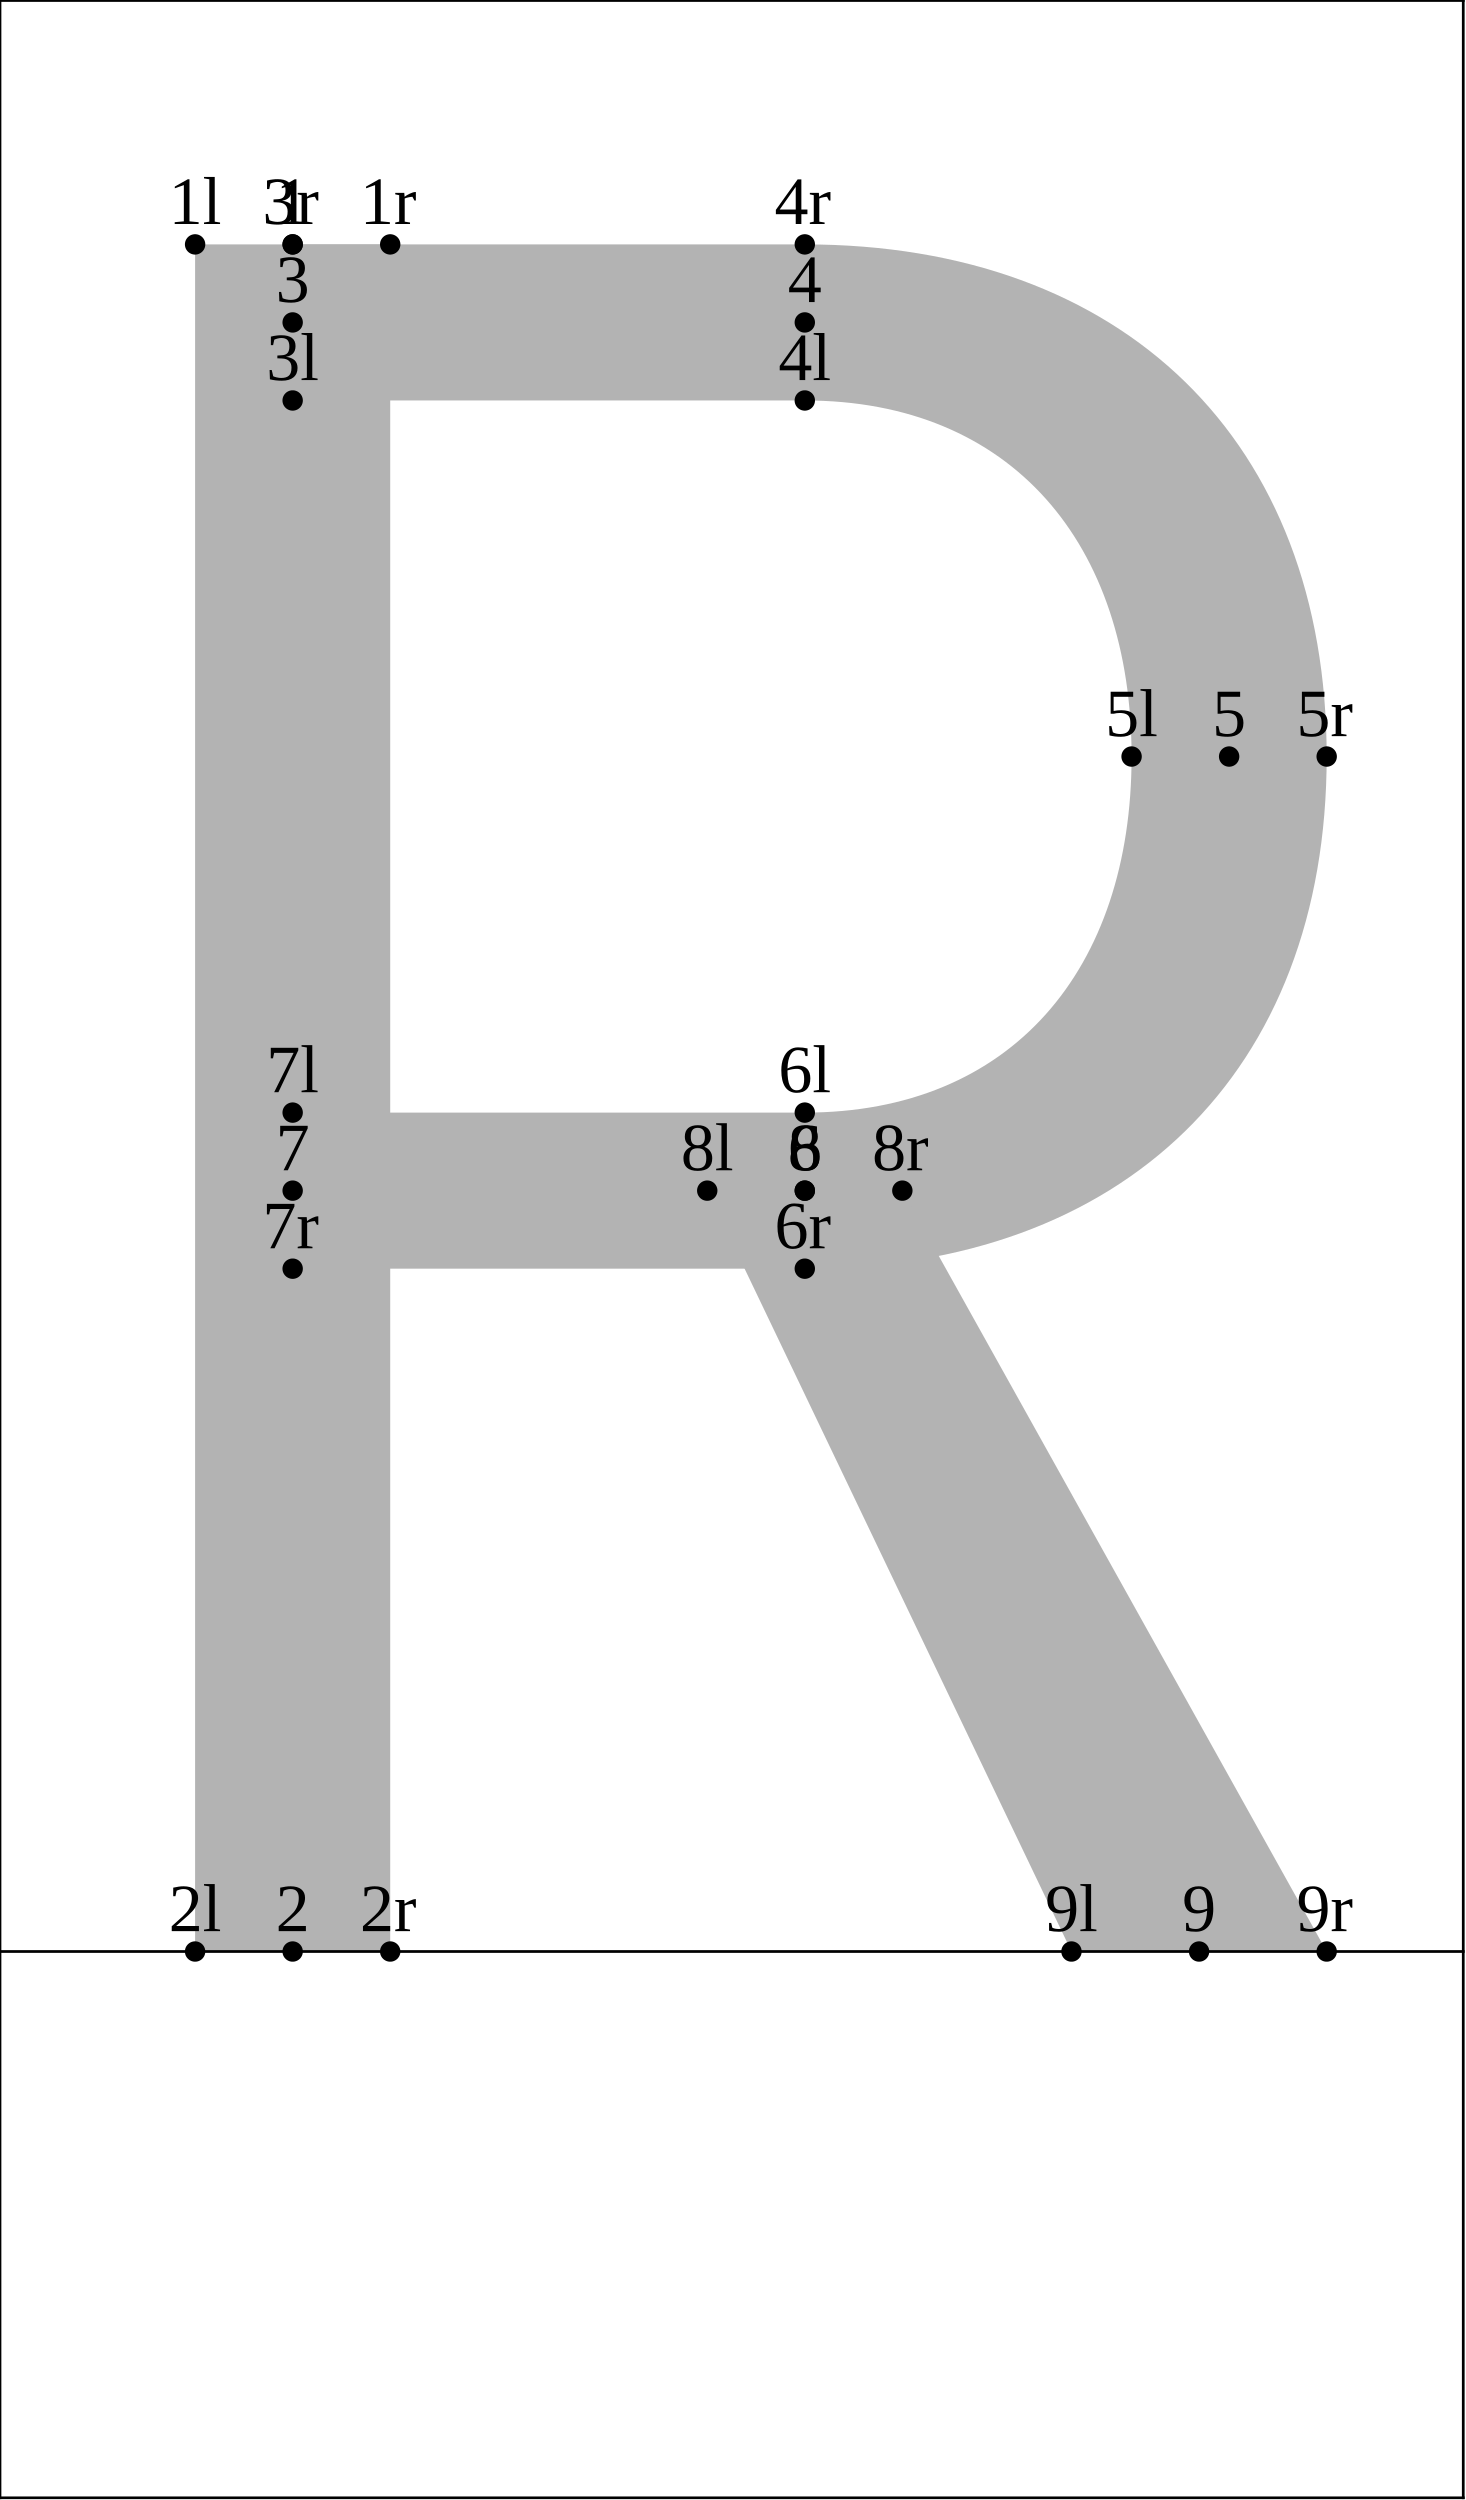
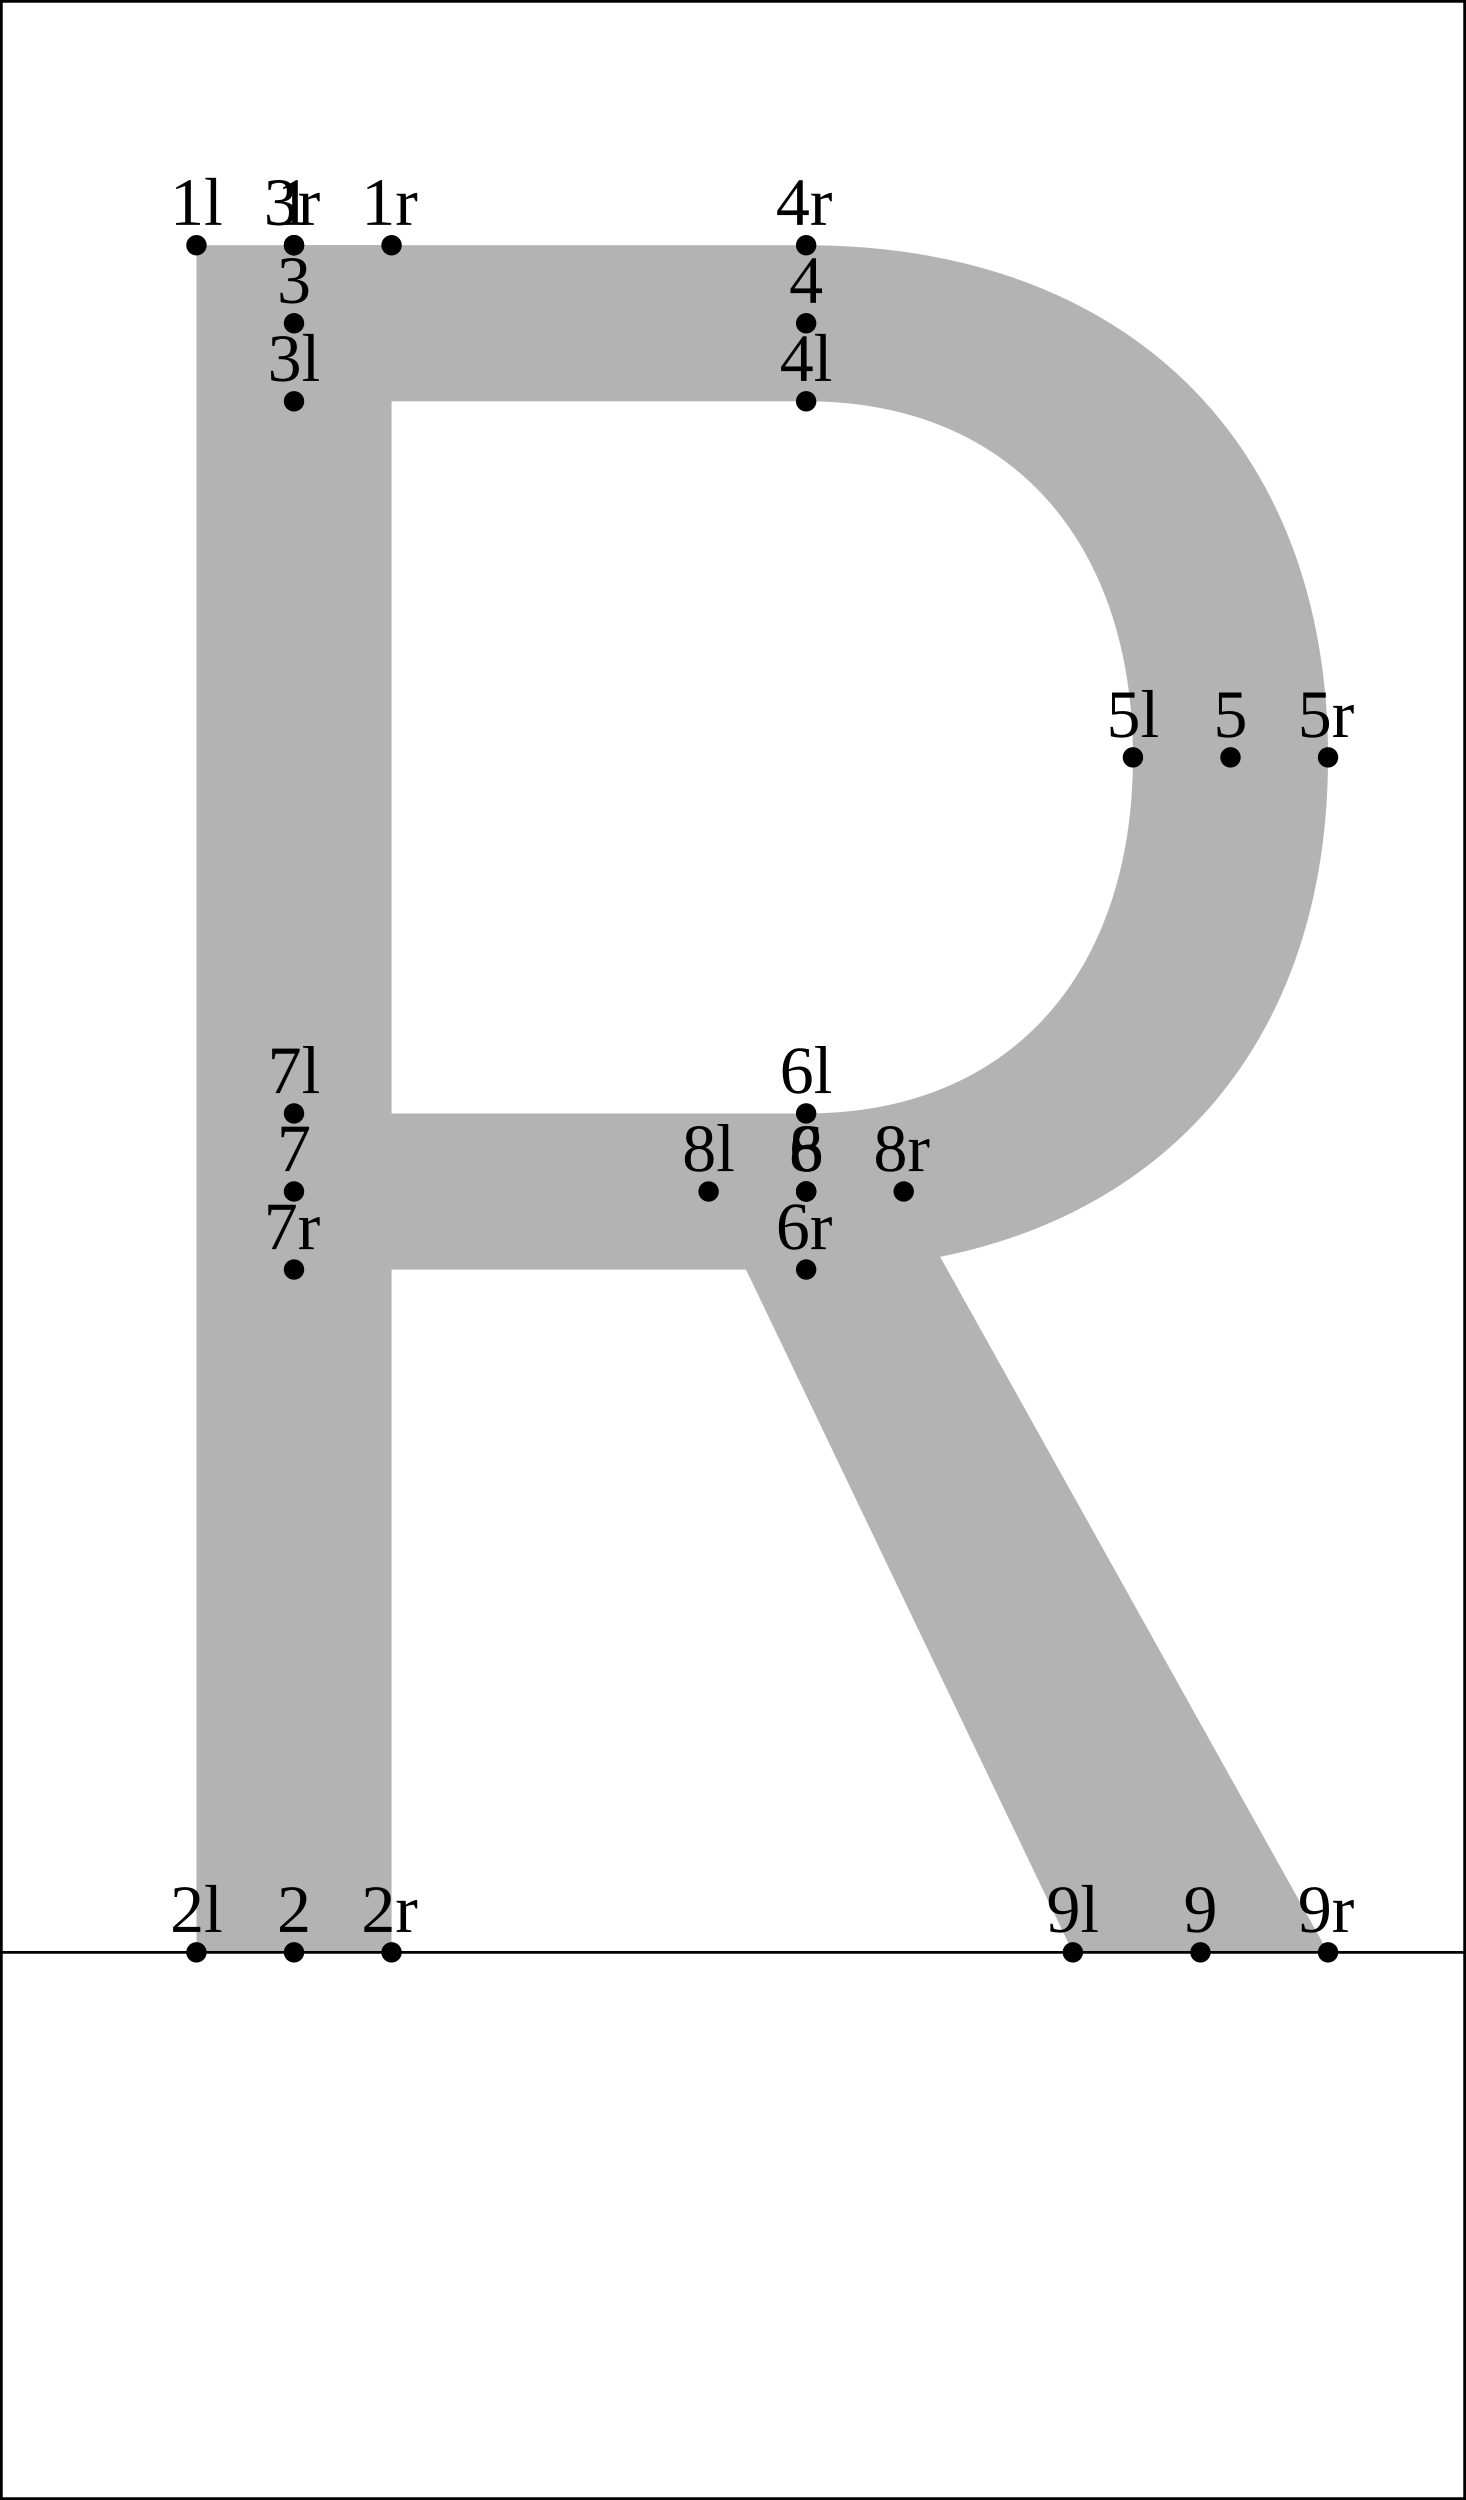
<svg xmlns="http://www.w3.org/2000/svg" version="1.1" width="215.593" height="367.662" viewBox="0 0 215.593 367.662">
-   <path d="M28.692 35.942L57.385 35.942L57.385 287L28.692 287Z" style="fill: rgb(70%,70%,70%);stroke: none;" />
-   <path d="M43.039 35.942L118.357 35.942C165.169 35.942,195.108 64.749,195.108 111.26C195.108 157.772,165.169 186.578,118.357 186.578L43.039 186.578L43.039 163.625L118.357 163.625C148.758 163.625,166.416 142.56,166.416 111.26C166.416 79.96,148.758 58.896,118.357 58.896L43.039 58.896Z" style="fill: rgb(70%,70%,70%);stroke: none;" />
-   <path d="M132.703 175.101L195.108 287L157.577 287L104.01 175.101Z" style="fill: rgb(70%,70%,70%);stroke: none;" />
-   <g transform="translate(24.81805 32.94206)" style="fill: rgb(0%,0%,0%);">
+   <path d="M28.892 36.065L57.585 36.065L57.585 287.123L28.892 287.123Z" style="fill: rgb(70%,70%,70%);stroke: none;" />
+   <path d="M43.239 36.065L118.557 36.065C165.369 36.065,195.308 64.872,195.308 111.384C195.308 157.895,165.369 186.702,118.557 186.702L43.239 186.702L43.239 163.748L118.557 163.748C148.958 163.748,166.616 142.683,166.616 111.384C166.616 80.084,148.958 59.019,118.557 59.019L43.239 59.019Z" style="fill: rgb(70%,70%,70%);stroke: none;" />
+   <path d="M132.903 175.225L195.308 287.123L157.777 287.123L104.21 175.225Z" style="fill: rgb(70%,70%,70%);stroke: none;" />
+   <g transform="translate(25.01805 33.06541)" style="fill: rgb(0%,0%,0%);">
    <text font-size="9.963">1l</text>
  </g>
-   <path d="M28.692 35.942l0 0" style="stroke:rgb(0%,0%,0%); stroke-width: 3;stroke-linecap: round;stroke-linejoin: round;stroke-miterlimit: 10;fill: none;" />
-   <g transform="translate(24.81805 284)" style="fill: rgb(0%,0%,0%);">
+   <path d="M28.892 36.065l0 0" style="stroke:rgb(0%,0%,0%); stroke-width: 3;stroke-linecap: round;stroke-linejoin: round;stroke-miterlimit: 10;fill: none;" />
+   <g transform="translate(25.01805 284.1234)" style="fill: rgb(0%,0%,0%);">
    <text font-size="9.963">2l</text>
  </g>
-   <path d="M28.692 287l0 0" style="stroke:rgb(0%,0%,0%); stroke-width: 3;stroke-linecap: round;stroke-linejoin: round;stroke-miterlimit: 10;fill: none;" />
-   <g transform="translate(39.16428 55.8959)" style="fill: rgb(0%,0%,0%);">
+   <path d="M28.892 287.123l0 0" style="stroke:rgb(0%,0%,0%); stroke-width: 3;stroke-linecap: round;stroke-linejoin: round;stroke-miterlimit: 10;fill: none;" />
+   <g transform="translate(39.36427 56.01926)" style="fill: rgb(0%,0%,0%);">
    <text font-size="9.963">3l</text>
  </g>
-   <path d="M43.039 58.896l0 0" style="stroke:rgb(0%,0%,0%); stroke-width: 3;stroke-linecap: round;stroke-linejoin: round;stroke-miterlimit: 10;fill: none;" />
-   <g transform="translate(114.4822 55.8959)" style="fill: rgb(0%,0%,0%);">
+   <path d="M43.239 59.019l0 0" style="stroke:rgb(0%,0%,0%); stroke-width: 3;stroke-linecap: round;stroke-linejoin: round;stroke-miterlimit: 10;fill: none;" />
+   <g transform="translate(114.6822 56.01926)" style="fill: rgb(0%,0%,0%);">
    <text font-size="9.963">4l</text>
  </g>
-   <path d="M118.357 58.896l0 0" style="stroke:rgb(0%,0%,0%); stroke-width: 3;stroke-linecap: round;stroke-linejoin: round;stroke-miterlimit: 10;fill: none;" />
-   <g transform="translate(162.5411 108.2602)" style="fill: rgb(0%,0%,0%);">
+   <path d="M118.557 59.019l0 0" style="stroke:rgb(0%,0%,0%); stroke-width: 3;stroke-linecap: round;stroke-linejoin: round;stroke-miterlimit: 10;fill: none;" />
+   <g transform="translate(162.7411 108.3836)" style="fill: rgb(0%,0%,0%);">
    <text font-size="9.963">5l</text>
  </g>
-   <path d="M166.416 111.26l0 0" style="stroke:rgb(0%,0%,0%); stroke-width: 3;stroke-linecap: round;stroke-linejoin: round;stroke-miterlimit: 10;fill: none;" />
-   <g transform="translate(114.4822 160.6245)" style="fill: rgb(0%,0%,0%);">
+   <path d="M166.616 111.384l0 0" style="stroke:rgb(0%,0%,0%); stroke-width: 3;stroke-linecap: round;stroke-linejoin: round;stroke-miterlimit: 10;fill: none;" />
+   <g transform="translate(114.6822 160.7479)" style="fill: rgb(0%,0%,0%);">
    <text font-size="9.963">6l</text>
  </g>
-   <path d="M118.357 163.625l0 0" style="stroke:rgb(0%,0%,0%); stroke-width: 3;stroke-linecap: round;stroke-linejoin: round;stroke-miterlimit: 10;fill: none;" />
-   <g transform="translate(39.16428 160.6245)" style="fill: rgb(0%,0%,0%);">
+   <path d="M118.557 163.748l0 0" style="stroke:rgb(0%,0%,0%); stroke-width: 3;stroke-linecap: round;stroke-linejoin: round;stroke-miterlimit: 10;fill: none;" />
+   <g transform="translate(39.36427 160.7479)" style="fill: rgb(0%,0%,0%);">
    <text font-size="9.963">7l</text>
  </g>
-   <path d="M43.039 163.625l0 0" style="stroke:rgb(0%,0%,0%); stroke-width: 3;stroke-linecap: round;stroke-linejoin: round;stroke-miterlimit: 10;fill: none;" />
-   <g transform="translate(100.1359 172.1014)" style="fill: rgb(0%,0%,0%);">
+   <path d="M43.239 163.748l0 0" style="stroke:rgb(0%,0%,0%); stroke-width: 3;stroke-linecap: round;stroke-linejoin: round;stroke-miterlimit: 10;fill: none;" />
+   <g transform="translate(100.3359 172.2248)" style="fill: rgb(0%,0%,0%);">
    <text font-size="9.963">8l</text>
  </g>
-   <path d="M104.01 175.101l0 0" style="stroke:rgb(0%,0%,0%); stroke-width: 3;stroke-linecap: round;stroke-linejoin: round;stroke-miterlimit: 10;fill: none;" />
-   <g transform="translate(153.7024 284)" style="fill: rgb(0%,0%,0%);">
+   <path d="M104.21 175.225l0 0" style="stroke:rgb(0%,0%,0%); stroke-width: 3;stroke-linecap: round;stroke-linejoin: round;stroke-miterlimit: 10;fill: none;" />
+   <g transform="translate(153.9024 284.1234)" style="fill: rgb(0%,0%,0%);">
    <text font-size="9.963">9l</text>
  </g>
-   <path d="M157.577 287l0 0" style="stroke:rgb(0%,0%,0%); stroke-width: 3;stroke-linecap: round;stroke-linejoin: round;stroke-miterlimit: 10;fill: none;" />
-   <g transform="translate(40.54797 32.94206)" style="fill: rgb(0%,0%,0%);">
+   <path d="M157.777 287.123l0 0" style="stroke:rgb(0%,0%,0%); stroke-width: 3;stroke-linecap: round;stroke-linejoin: round;stroke-miterlimit: 10;fill: none;" />
+   <g transform="translate(40.74797 33.06541)" style="fill: rgb(0%,0%,0%);">
    <text font-size="9.963">1</text>
  </g>
-   <path d="M43.039 35.942l0 0" style="stroke:rgb(0%,0%,0%); stroke-width: 3;stroke-linecap: round;stroke-linejoin: round;stroke-miterlimit: 10;fill: none;" />
-   <g transform="translate(40.54797 284)" style="fill: rgb(0%,0%,0%);">
+   <path d="M43.239 36.065l0 0" style="stroke:rgb(0%,0%,0%); stroke-width: 3;stroke-linecap: round;stroke-linejoin: round;stroke-miterlimit: 10;fill: none;" />
+   <g transform="translate(40.74797 284.1234)" style="fill: rgb(0%,0%,0%);">
    <text font-size="9.963">2</text>
  </g>
-   <path d="M43.039 287l0 0" style="stroke:rgb(0%,0%,0%); stroke-width: 3;stroke-linecap: round;stroke-linejoin: round;stroke-miterlimit: 10;fill: none;" />
-   <g transform="translate(40.54797 44.41899)" style="fill: rgb(0%,0%,0%);">
+   <path d="M43.239 287.123l0 0" style="stroke:rgb(0%,0%,0%); stroke-width: 3;stroke-linecap: round;stroke-linejoin: round;stroke-miterlimit: 10;fill: none;" />
+   <g transform="translate(40.74797 44.54234)" style="fill: rgb(0%,0%,0%);">
    <text font-size="9.963">3</text>
  </g>
-   <path d="M43.039 47.419l0 0" style="stroke:rgb(0%,0%,0%); stroke-width: 3;stroke-linecap: round;stroke-linejoin: round;stroke-miterlimit: 10;fill: none;" />
-   <g transform="translate(115.8659 44.41899)" style="fill: rgb(0%,0%,0%);">
+   <path d="M43.239 47.542l0 0" style="stroke:rgb(0%,0%,0%); stroke-width: 3;stroke-linecap: round;stroke-linejoin: round;stroke-miterlimit: 10;fill: none;" />
+   <g transform="translate(116.0659 44.54234)" style="fill: rgb(0%,0%,0%);">
    <text font-size="9.963">4</text>
  </g>
-   <path d="M118.357 47.419l0 0" style="stroke:rgb(0%,0%,0%); stroke-width: 3;stroke-linecap: round;stroke-linejoin: round;stroke-miterlimit: 10;fill: none;" />
-   <g transform="translate(178.2711 108.2602)" style="fill: rgb(0%,0%,0%);">
+   <path d="M118.557 47.542l0 0" style="stroke:rgb(0%,0%,0%); stroke-width: 3;stroke-linecap: round;stroke-linejoin: round;stroke-miterlimit: 10;fill: none;" />
+   <g transform="translate(178.4711 108.3836)" style="fill: rgb(0%,0%,0%);">
    <text font-size="9.963">5</text>
  </g>
-   <path d="M180.762 111.26l0 0" style="stroke:rgb(0%,0%,0%); stroke-width: 3;stroke-linecap: round;stroke-linejoin: round;stroke-miterlimit: 10;fill: none;" />
-   <g transform="translate(115.8659 172.1014)" style="fill: rgb(0%,0%,0%);">
+   <path d="M180.962 111.384l0 0" style="stroke:rgb(0%,0%,0%); stroke-width: 3;stroke-linecap: round;stroke-linejoin: round;stroke-miterlimit: 10;fill: none;" />
+   <g transform="translate(116.0659 172.2248)" style="fill: rgb(0%,0%,0%);">
    <text font-size="9.963">6</text>
  </g>
-   <path d="M118.357 175.101l0 0" style="stroke:rgb(0%,0%,0%); stroke-width: 3;stroke-linecap: round;stroke-linejoin: round;stroke-miterlimit: 10;fill: none;" />
-   <g transform="translate(40.54797 172.1014)" style="fill: rgb(0%,0%,0%);">
+   <path d="M118.557 175.225l0 0" style="stroke:rgb(0%,0%,0%); stroke-width: 3;stroke-linecap: round;stroke-linejoin: round;stroke-miterlimit: 10;fill: none;" />
+   <g transform="translate(40.74797 172.2248)" style="fill: rgb(0%,0%,0%);">
    <text font-size="9.963">7</text>
  </g>
-   <path d="M43.039 175.101l0 0" style="stroke:rgb(0%,0%,0%); stroke-width: 3;stroke-linecap: round;stroke-linejoin: round;stroke-miterlimit: 10;fill: none;" />
-   <g transform="translate(115.8659 172.1014)" style="fill: rgb(0%,0%,0%);">
+   <path d="M43.239 175.225l0 0" style="stroke:rgb(0%,0%,0%); stroke-width: 3;stroke-linecap: round;stroke-linejoin: round;stroke-miterlimit: 10;fill: none;" />
+   <g transform="translate(116.0659 172.2248)" style="fill: rgb(0%,0%,0%);">
    <text font-size="9.963">8</text>
  </g>
-   <path d="M118.357 175.101l0 0" style="stroke:rgb(0%,0%,0%); stroke-width: 3;stroke-linecap: round;stroke-linejoin: round;stroke-miterlimit: 10;fill: none;" />
-   <g transform="translate(173.8517 284)" style="fill: rgb(0%,0%,0%);">
+   <path d="M118.557 175.225l0 0" style="stroke:rgb(0%,0%,0%); stroke-width: 3;stroke-linecap: round;stroke-linejoin: round;stroke-miterlimit: 10;fill: none;" />
+   <g transform="translate(174.0517 284.1234)" style="fill: rgb(0%,0%,0%);">
    <text font-size="9.963">9</text>
  </g>
-   <path d="M176.342 287l0 0" style="stroke:rgb(0%,0%,0%); stroke-width: 3;stroke-linecap: round;stroke-linejoin: round;stroke-miterlimit: 10;fill: none;" />
-   <g transform="translate(52.94318 32.94206)" style="fill: rgb(0%,0%,0%);">
+   <path d="M176.542 287.123l0 0" style="stroke:rgb(0%,0%,0%); stroke-width: 3;stroke-linecap: round;stroke-linejoin: round;stroke-miterlimit: 10;fill: none;" />
+   <g transform="translate(53.14317 33.06541)" style="fill: rgb(0%,0%,0%);">
    <text font-size="9.963">1r</text>
  </g>
-   <path d="M57.385 35.942l0 0" style="stroke:rgb(0%,0%,0%); stroke-width: 3;stroke-linecap: round;stroke-linejoin: round;stroke-miterlimit: 10;fill: none;" />
-   <g transform="translate(52.94318 284)" style="fill: rgb(0%,0%,0%);">
+   <path d="M57.585 36.065l0 0" style="stroke:rgb(0%,0%,0%); stroke-width: 3;stroke-linecap: round;stroke-linejoin: round;stroke-miterlimit: 10;fill: none;" />
+   <g transform="translate(53.14317 284.1234)" style="fill: rgb(0%,0%,0%);">
    <text font-size="9.963">2r</text>
  </g>
-   <path d="M57.385 287l0 0" style="stroke:rgb(0%,0%,0%); stroke-width: 3;stroke-linecap: round;stroke-linejoin: round;stroke-miterlimit: 10;fill: none;" />
-   <g transform="translate(38.59695 32.94206)" style="fill: rgb(0%,0%,0%);">
+   <path d="M57.585 287.123l0 0" style="stroke:rgb(0%,0%,0%); stroke-width: 3;stroke-linecap: round;stroke-linejoin: round;stroke-miterlimit: 10;fill: none;" />
+   <g transform="translate(38.79695 33.06541)" style="fill: rgb(0%,0%,0%);">
    <text font-size="9.963">3r</text>
  </g>
-   <path d="M43.039 35.942l0 0" style="stroke:rgb(0%,0%,0%); stroke-width: 3;stroke-linecap: round;stroke-linejoin: round;stroke-miterlimit: 10;fill: none;" />
-   <g transform="translate(113.9148 32.94206)" style="fill: rgb(0%,0%,0%);">
+   <path d="M43.239 36.065l0 0" style="stroke:rgb(0%,0%,0%); stroke-width: 3;stroke-linecap: round;stroke-linejoin: round;stroke-miterlimit: 10;fill: none;" />
+   <g transform="translate(114.1148 33.06541)" style="fill: rgb(0%,0%,0%);">
    <text font-size="9.963">4r</text>
  </g>
-   <path d="M118.357 35.942l0 0" style="stroke:rgb(0%,0%,0%); stroke-width: 3;stroke-linecap: round;stroke-linejoin: round;stroke-miterlimit: 10;fill: none;" />
-   <g transform="translate(190.6663 108.2602)" style="fill: rgb(0%,0%,0%);">
+   <path d="M118.557 36.065l0 0" style="stroke:rgb(0%,0%,0%); stroke-width: 3;stroke-linecap: round;stroke-linejoin: round;stroke-miterlimit: 10;fill: none;" />
+   <g transform="translate(190.8663 108.3836)" style="fill: rgb(0%,0%,0%);">
    <text font-size="9.963">5r</text>
  </g>
-   <path d="M195.108 111.26l0 0" style="stroke:rgb(0%,0%,0%); stroke-width: 3;stroke-linecap: round;stroke-linejoin: round;stroke-miterlimit: 10;fill: none;" />
-   <g transform="translate(113.9148 183.5784)" style="fill: rgb(0%,0%,0%);">
+   <path d="M195.308 111.384l0 0" style="stroke:rgb(0%,0%,0%); stroke-width: 3;stroke-linecap: round;stroke-linejoin: round;stroke-miterlimit: 10;fill: none;" />
+   <g transform="translate(114.1148 183.7017)" style="fill: rgb(0%,0%,0%);">
    <text font-size="9.963">6r</text>
  </g>
-   <path d="M118.357 186.578l0 0" style="stroke:rgb(0%,0%,0%); stroke-width: 3;stroke-linecap: round;stroke-linejoin: round;stroke-miterlimit: 10;fill: none;" />
-   <g transform="translate(38.59695 183.5784)" style="fill: rgb(0%,0%,0%);">
+   <path d="M118.557 186.702l0 0" style="stroke:rgb(0%,0%,0%); stroke-width: 3;stroke-linecap: round;stroke-linejoin: round;stroke-miterlimit: 10;fill: none;" />
+   <g transform="translate(38.79695 183.7017)" style="fill: rgb(0%,0%,0%);">
    <text font-size="9.963">7r</text>
  </g>
-   <path d="M43.039 186.578l0 0" style="stroke:rgb(0%,0%,0%); stroke-width: 3;stroke-linecap: round;stroke-linejoin: round;stroke-miterlimit: 10;fill: none;" />
-   <g transform="translate(128.2611 172.1014)" style="fill: rgb(0%,0%,0%);">
+   <path d="M43.239 186.702l0 0" style="stroke:rgb(0%,0%,0%); stroke-width: 3;stroke-linecap: round;stroke-linejoin: round;stroke-miterlimit: 10;fill: none;" />
+   <g transform="translate(128.4611 172.2248)" style="fill: rgb(0%,0%,0%);">
    <text font-size="9.963">8r</text>
  </g>
-   <path d="M132.703 175.101l0 0" style="stroke:rgb(0%,0%,0%); stroke-width: 3;stroke-linecap: round;stroke-linejoin: round;stroke-miterlimit: 10;fill: none;" />
-   <g transform="translate(190.6663 284)" style="fill: rgb(0%,0%,0%);">
+   <path d="M132.903 175.225l0 0" style="stroke:rgb(0%,0%,0%); stroke-width: 3;stroke-linecap: round;stroke-linejoin: round;stroke-miterlimit: 10;fill: none;" />
+   <g transform="translate(190.8663 284.1234)" style="fill: rgb(0%,0%,0%);">
    <text font-size="9.963">9r</text>
  </g>
-   <path d="M195.108 287l0 0" style="stroke:rgb(0%,0%,0%); stroke-width: 3;stroke-linecap: round;stroke-linejoin: round;stroke-miterlimit: 10;fill: none;" />
-   <path d="M0 287L215.193 287" style="stroke:rgb(0%,0%,0%); stroke-width: 0.4;stroke-linecap: square;stroke-linejoin: round;stroke-miterlimit: 10;fill: none;" />
-   <path d="M0 0.077L215.193 0.077" style="stroke:rgb(0%,0%,0%); stroke-width: 0.4;stroke-linecap: square;stroke-linejoin: round;stroke-miterlimit: 10;fill: none;" />
-   <path d="M0 367.339L215.193 367.339" style="stroke:rgb(0%,0%,0%); stroke-width: 0.4;stroke-linecap: square;stroke-linejoin: round;stroke-miterlimit: 10;fill: none;" />
-   <path d="M0 367.339L0 0.077" style="stroke:rgb(0%,0%,0%); stroke-width: 0.4;stroke-linecap: square;stroke-linejoin: round;stroke-miterlimit: 10;fill: none;" />
-   <path d="M215.193 367.339L215.193 0.077" style="stroke:rgb(0%,0%,0%); stroke-width: 0.4;stroke-linecap: square;stroke-linejoin: round;stroke-miterlimit: 10;fill: none;" />
+   <path d="M195.308 287.123l0 0" style="stroke:rgb(0%,0%,0%); stroke-width: 3;stroke-linecap: round;stroke-linejoin: round;stroke-miterlimit: 10;fill: none;" />
+   <path d="M0.2 287.123L215.393 287.123" style="stroke:rgb(0%,0%,0%); stroke-width: 0.4;stroke-linecap: square;stroke-linejoin: round;stroke-miterlimit: 10;fill: none;" />
+   <path d="M0.2 0.2L215.393 0.2" style="stroke:rgb(0%,0%,0%); stroke-width: 0.4;stroke-linecap: square;stroke-linejoin: round;stroke-miterlimit: 10;fill: none;" />
+   <path d="M0.2 367.462L215.393 367.462" style="stroke:rgb(0%,0%,0%); stroke-width: 0.4;stroke-linecap: square;stroke-linejoin: round;stroke-miterlimit: 10;fill: none;" />
+   <path d="M0.2 367.462L0.2 0.2" style="stroke:rgb(0%,0%,0%); stroke-width: 0.4;stroke-linecap: square;stroke-linejoin: round;stroke-miterlimit: 10;fill: none;" />
+   <path d="M215.393 367.462L215.393 0.2" style="stroke:rgb(0%,0%,0%); stroke-width: 0.4;stroke-linecap: square;stroke-linejoin: round;stroke-miterlimit: 10;fill: none;" />
</svg>
